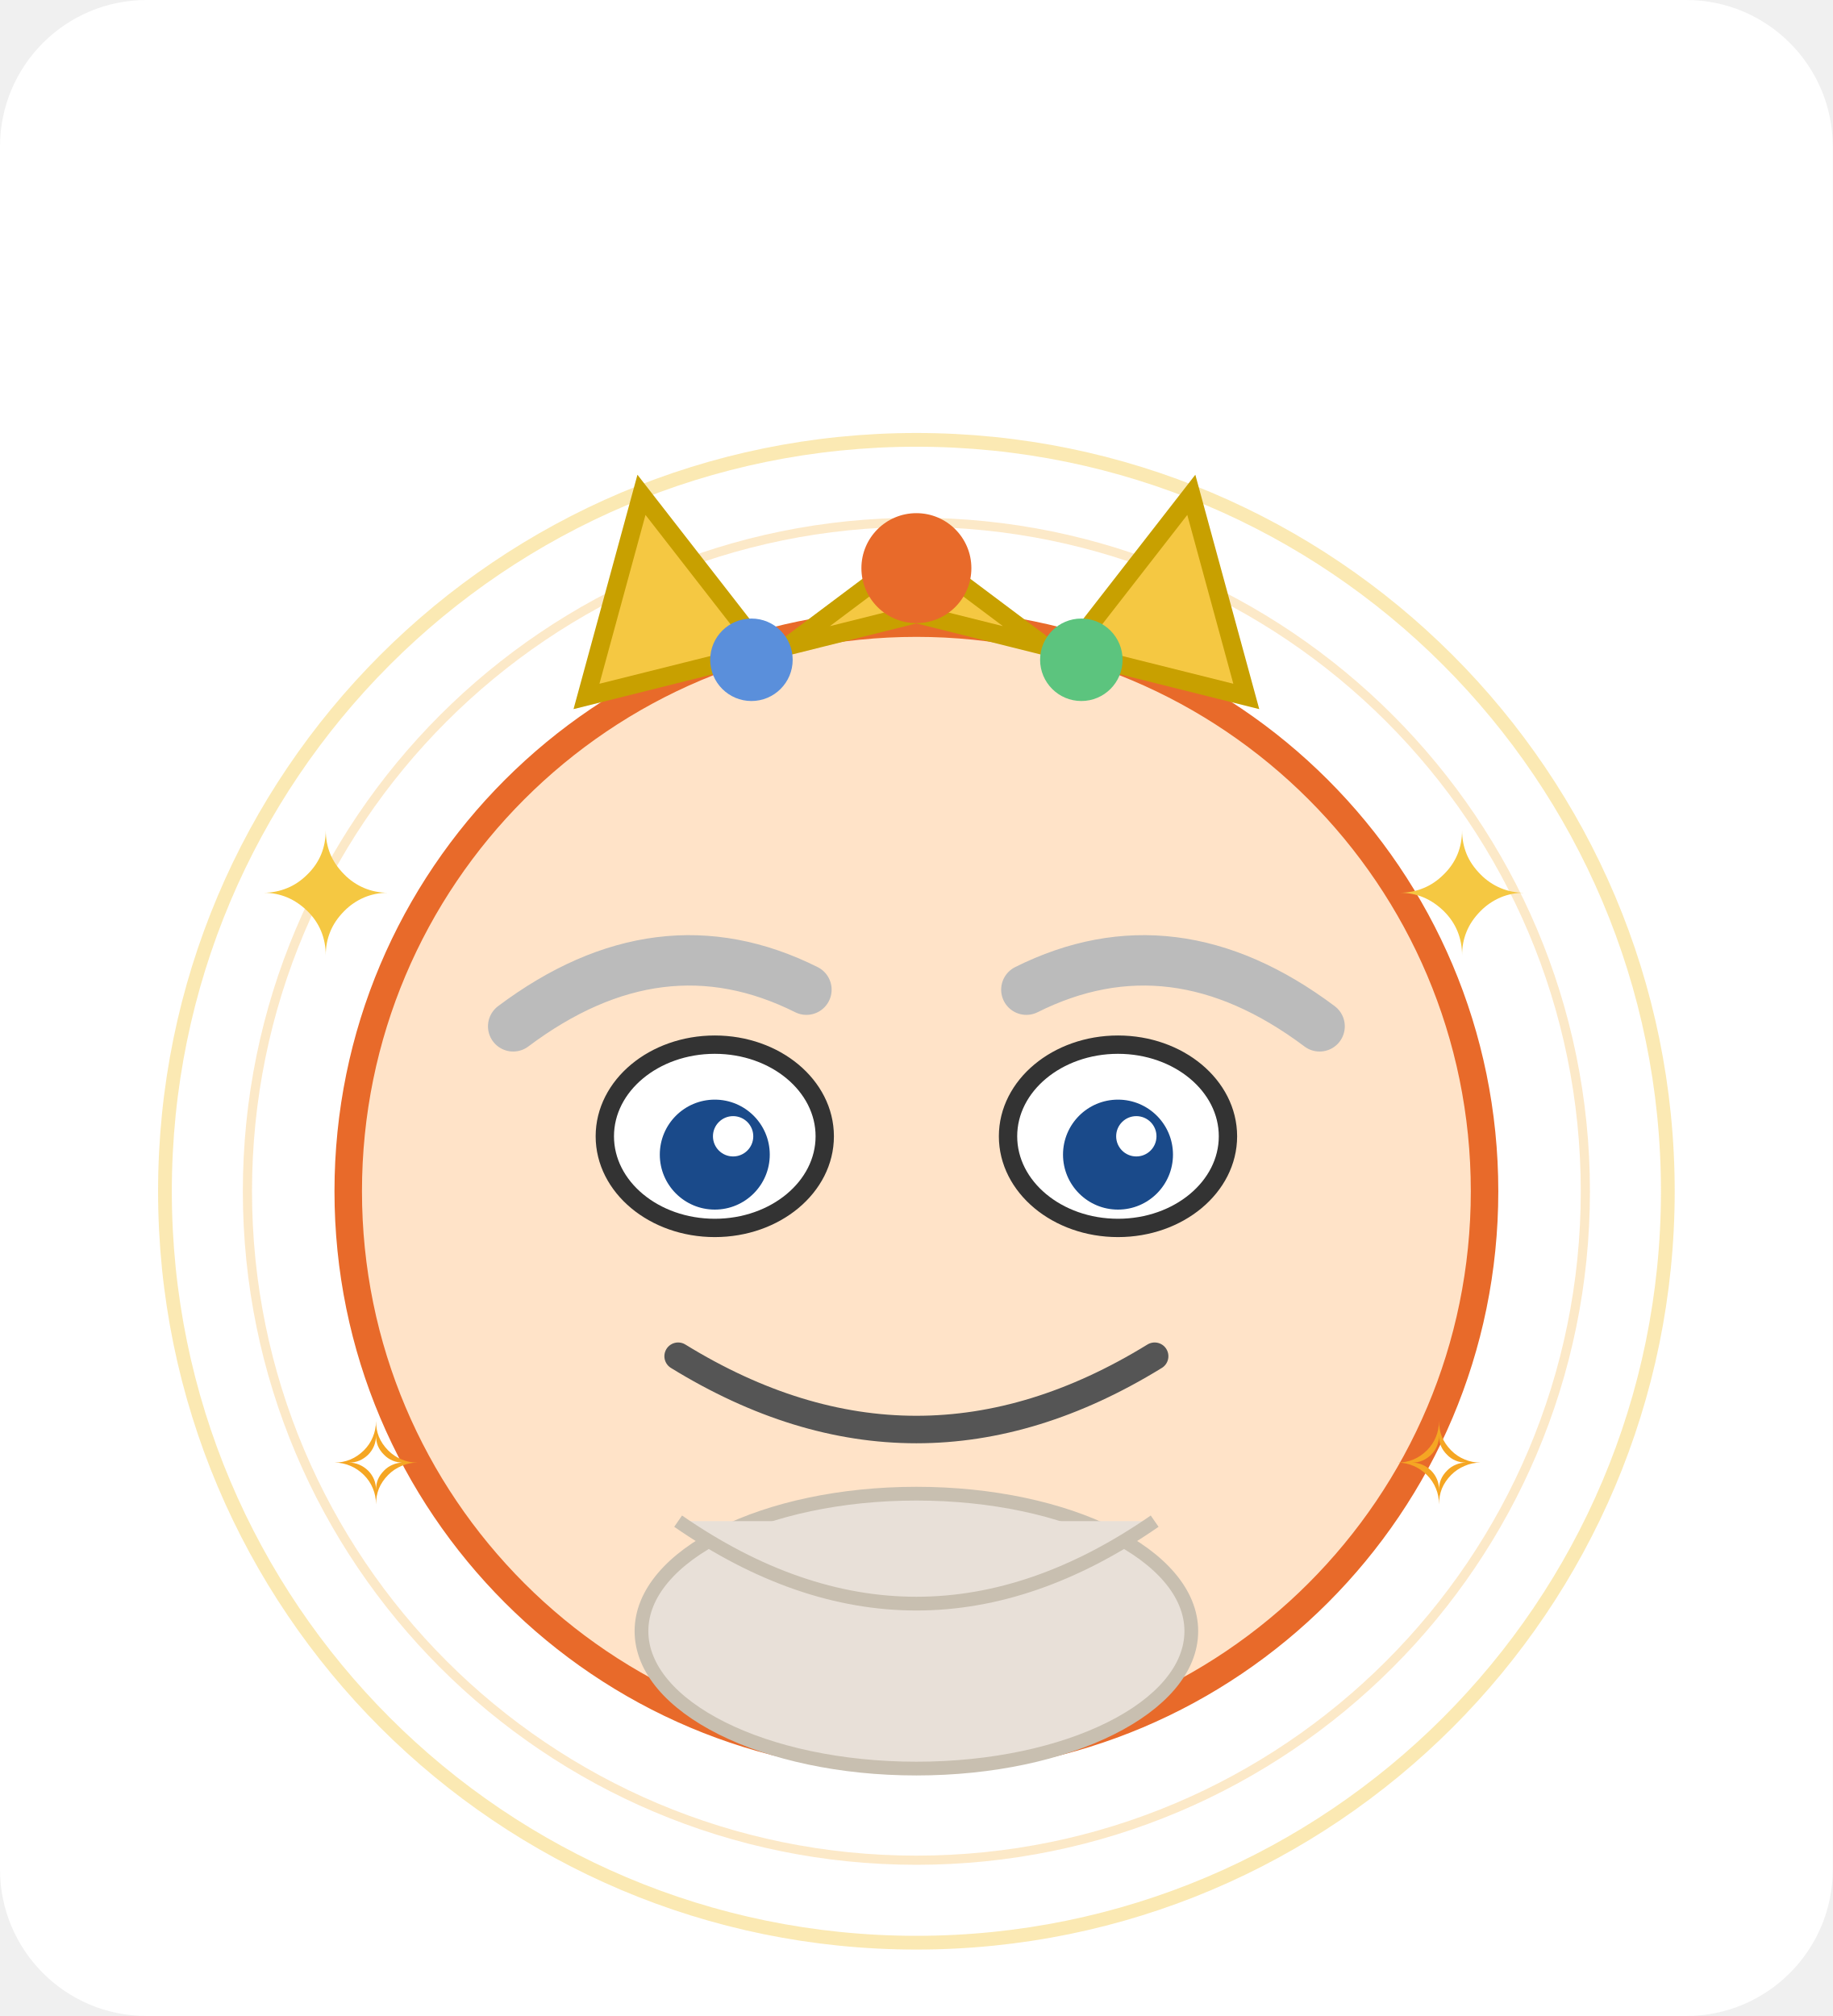
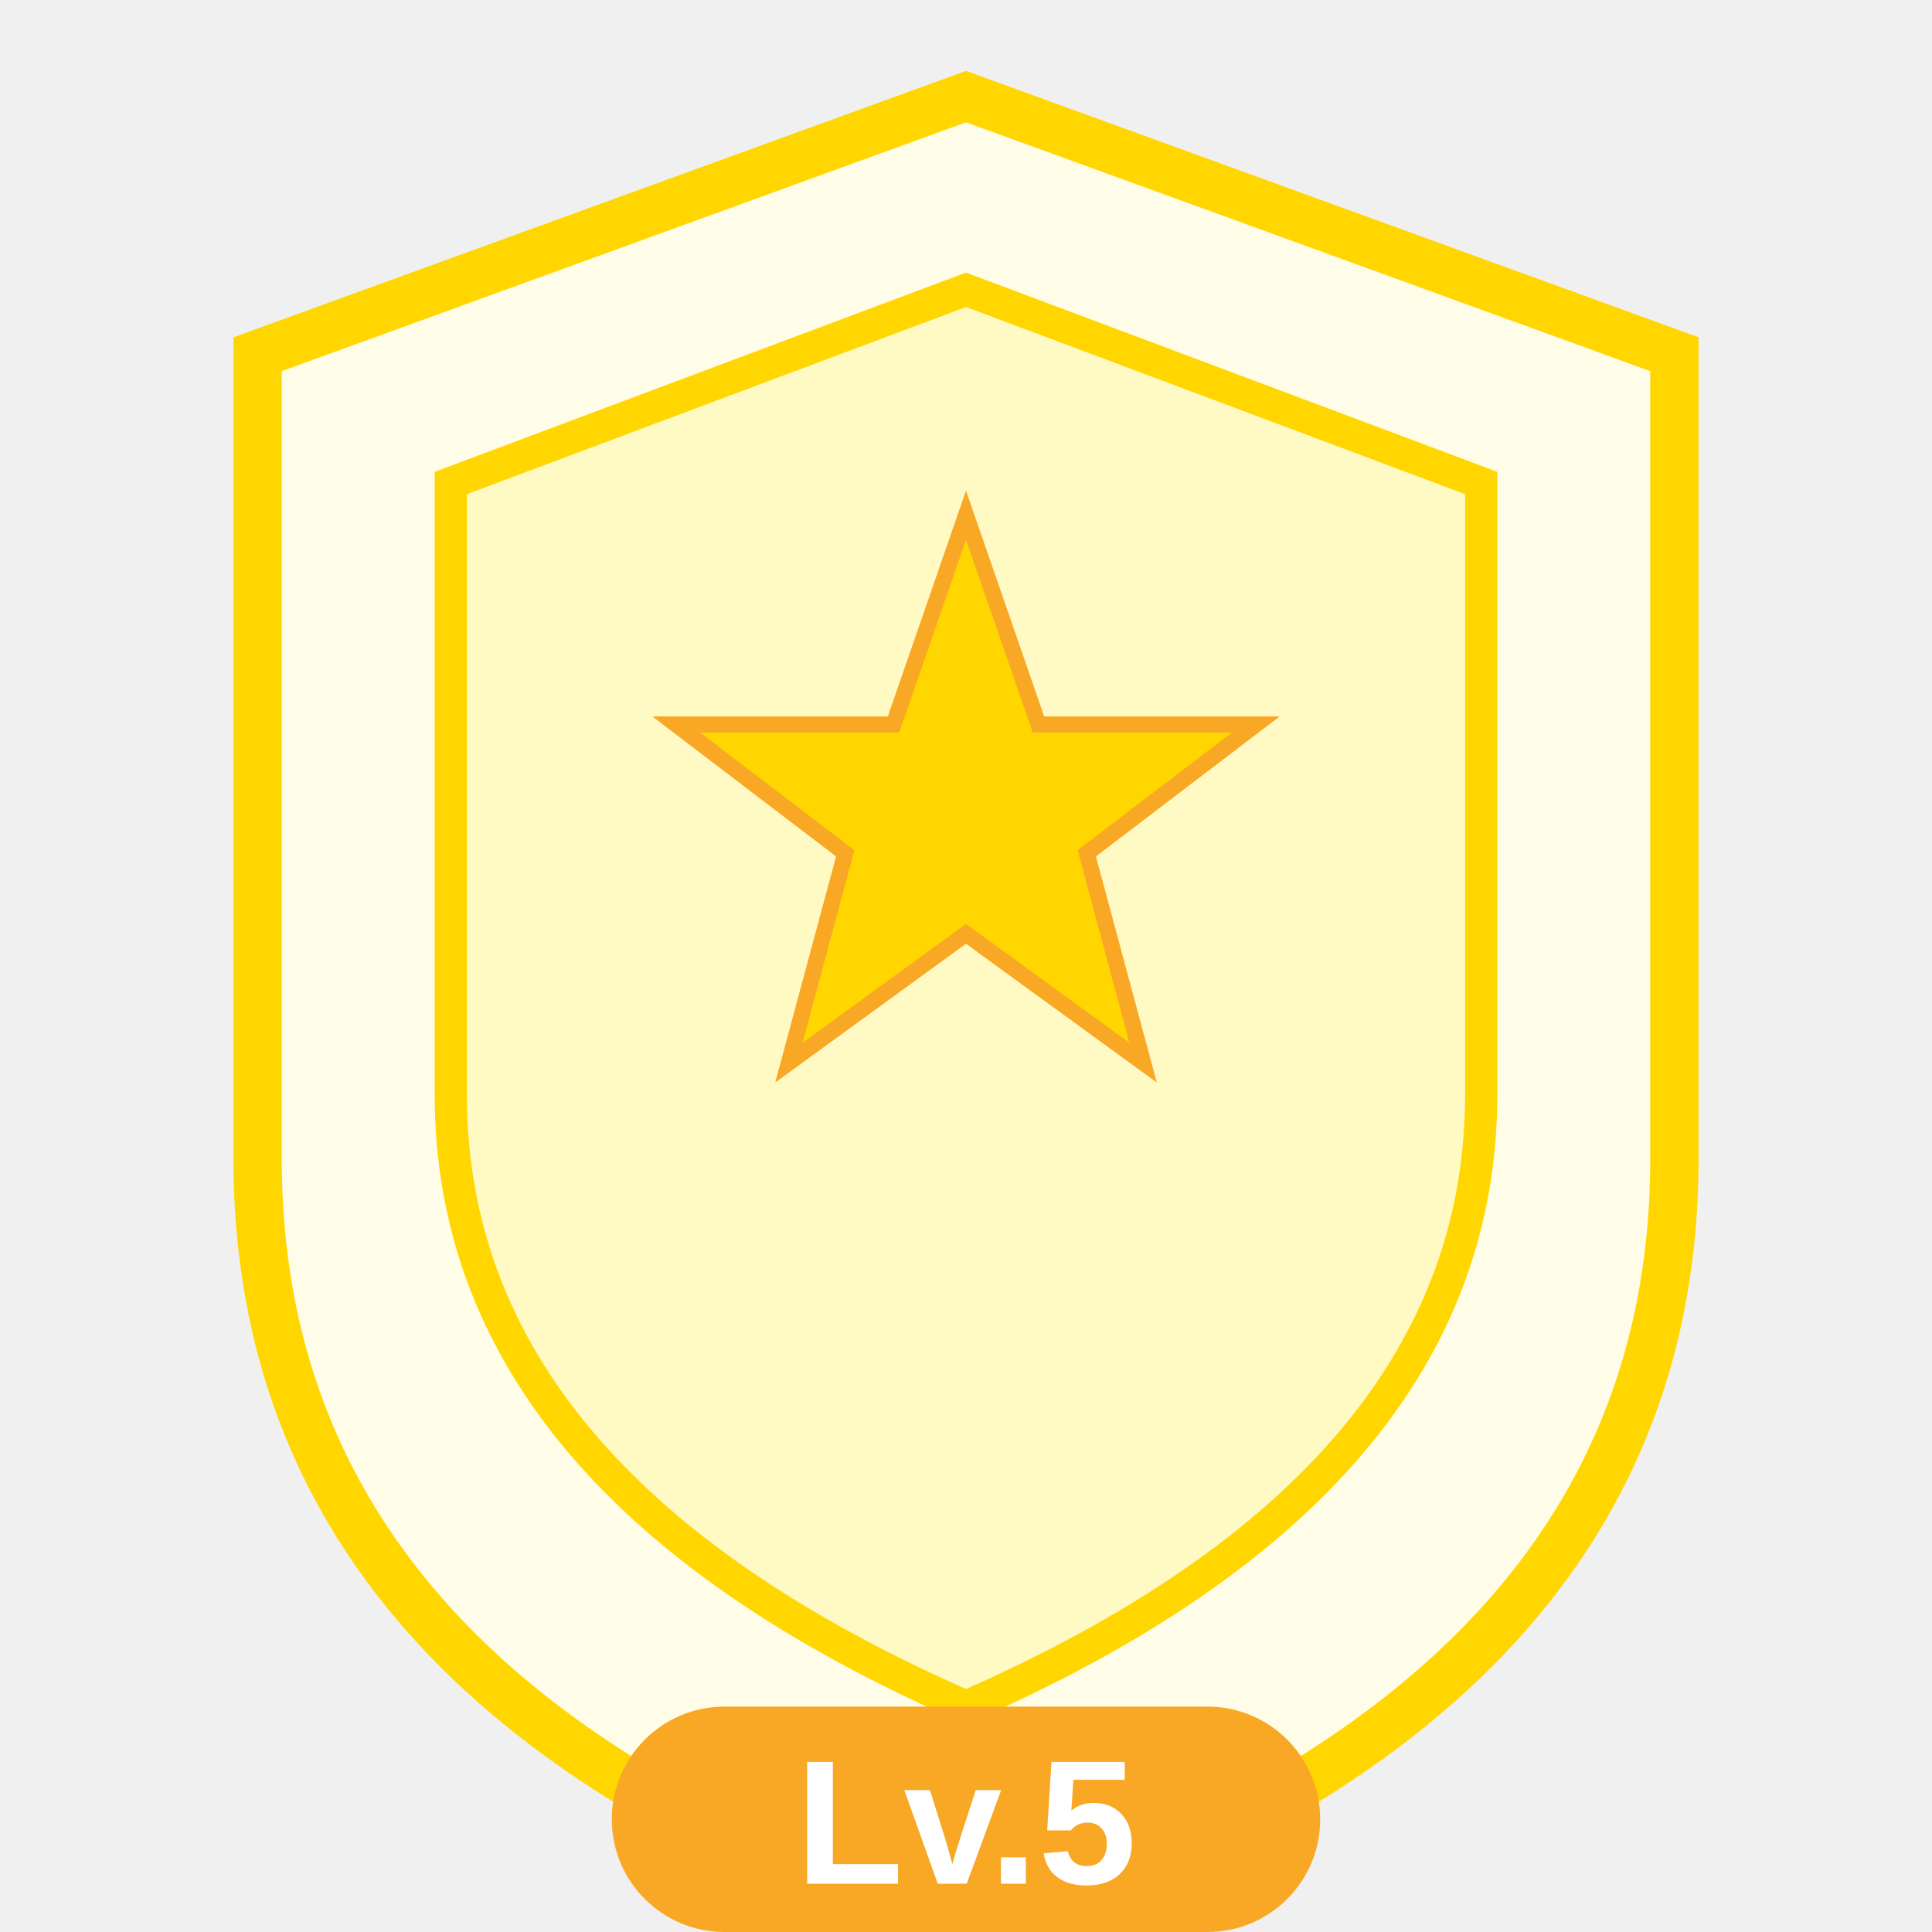
- <svg xmlns="http://www.w3.org/2000/svg" viewBox="0 0 200 220">
-   <rect width="200" height="220" fill="white" rx="16" />
-   <circle cx="100" cy="130" r="82" fill="none" stroke="#F5C842" stroke-width="1.5" opacity="0.4" />
-   <circle cx="100" cy="130" r="73" fill="none" stroke="#F5A623" stroke-width="1" opacity="0.25" />
-   <circle cx="100" cy="130" r="62" fill="#FFE3C8" stroke="#E86A2A" stroke-width="3" />
-   <polygon points="100,60 84,72 70,54 64,76 100,67 136,76 130,54 116,72" fill="#F5C842" stroke="#C8A000" stroke-width="2" />
-   <circle cx="100" cy="62" r="6" fill="#E86A2A" />
-   <circle cx="82" cy="72" r="4.5" fill="#5A8FDB" />
-   <circle cx="118" cy="72" r="4.5" fill="#5CC47E" />
-   <path d="M56,112 Q72,100 88,108" stroke="#BBBBBB" stroke-width="5.5" fill="none" stroke-linecap="round" />
-   <path d="M112,108 Q128,100 144,112" stroke="#BBBBBB" stroke-width="5.5" fill="none" stroke-linecap="round" />
-   <ellipse cx="78" cy="124" rx="12" ry="10" fill="white" stroke="#333" stroke-width="2" />
-   <ellipse cx="122" cy="124" rx="12" ry="10" fill="white" stroke="#333" stroke-width="2" />
-   <circle cx="78" cy="126" r="6" fill="#1A4A8A" />
-   <circle cx="122" cy="126" r="6" fill="#1A4A8A" />
-   <circle cx="80" cy="124" r="2.2" fill="white" />
-   <circle cx="124" cy="124" r="2.2" fill="white" />
-   <path d="M74,148 Q100,164 126,148" stroke="#555" stroke-width="3" fill="none" stroke-linecap="round" />
-   <ellipse cx="100" cy="178" rx="30" ry="15" fill="#E8E0D8" stroke="#C8BFB0" stroke-width="1.5" />
-   <path d="M74,166 Q100,184 126,166" fill="#E8E0D8" stroke="#C8BFB0" stroke-width="1.5" />
-   <text x="28" y="104" font-size="18" fill="#F5C842" font-family="Arial">✦</text>
-   <text x="152" y="104" font-size="18" fill="#F5C842" font-family="Arial">✦</text>
-   <text x="36" y="164" font-size="12" fill="#F5A623" font-family="Arial">✧</text>
-   <text x="152" y="164" font-size="12" fill="#F5A623" font-family="Arial">✧</text>
+ <svg xmlns="http://www.w3.org/2000/svg" width="120" height="120" viewBox="0 0 120 120" role="img">
+   <path d="M60 6 L104 22 L104 72 Q104 106 60 120 Q16 106 16 72 L16 22 Z" fill="#FFFDE7" stroke="#FFD600" stroke-width="3" />
+   <path d="M60 18 L92 30 L92 68 Q92 92 60 106 Q28 92 28 68 L28 30 Z" fill="#FFF9C4" stroke="#FFD600" stroke-width="2" />
+   <polygon points="60,32 64.5,45 78,45 67.5,53 71,66 60,58 49,66 52.5,53 42,45 55.5,45" fill="#FFD600" stroke="#F9A825" stroke-width="1" />
+   <rect x="38" y="106" width="44" height="14" rx="7" fill="#F9A825" />
+   <text x="60" y="117" font-family="'Helvetica Neue',Arial,sans-serif" font-size="11" font-weight="700" text-anchor="middle" fill="#fff">Lv.5</text>
</svg>
